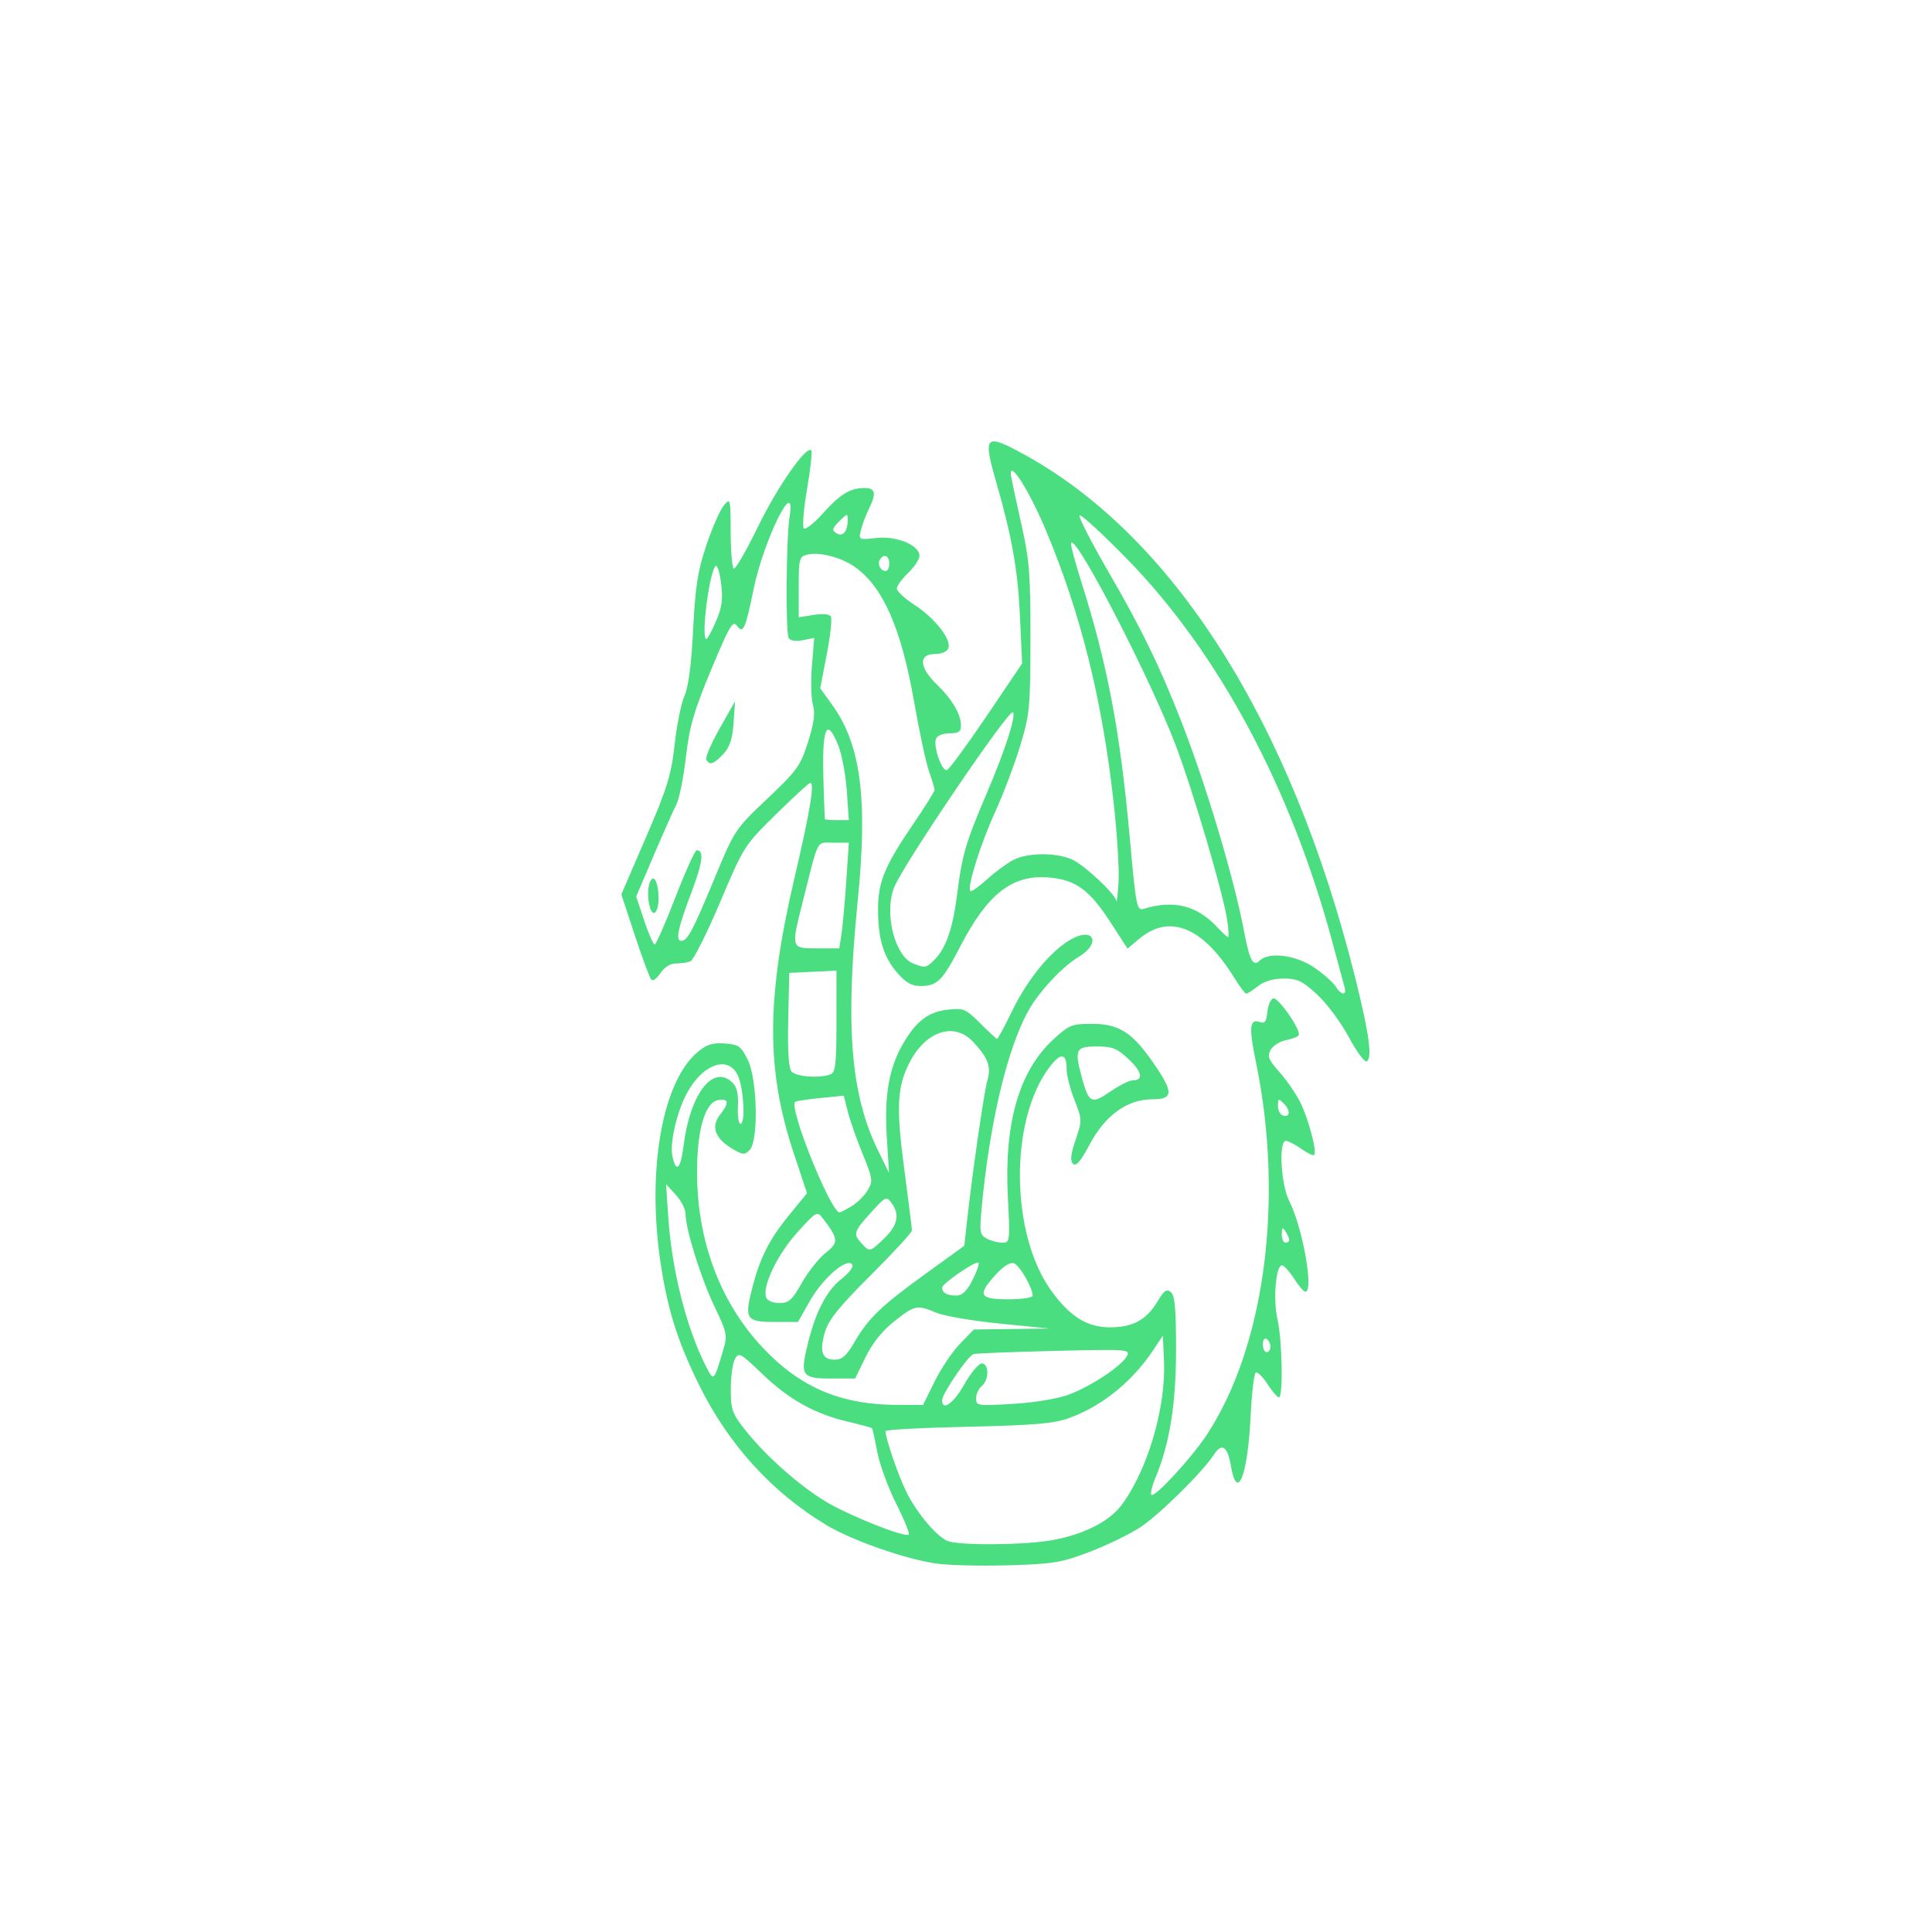
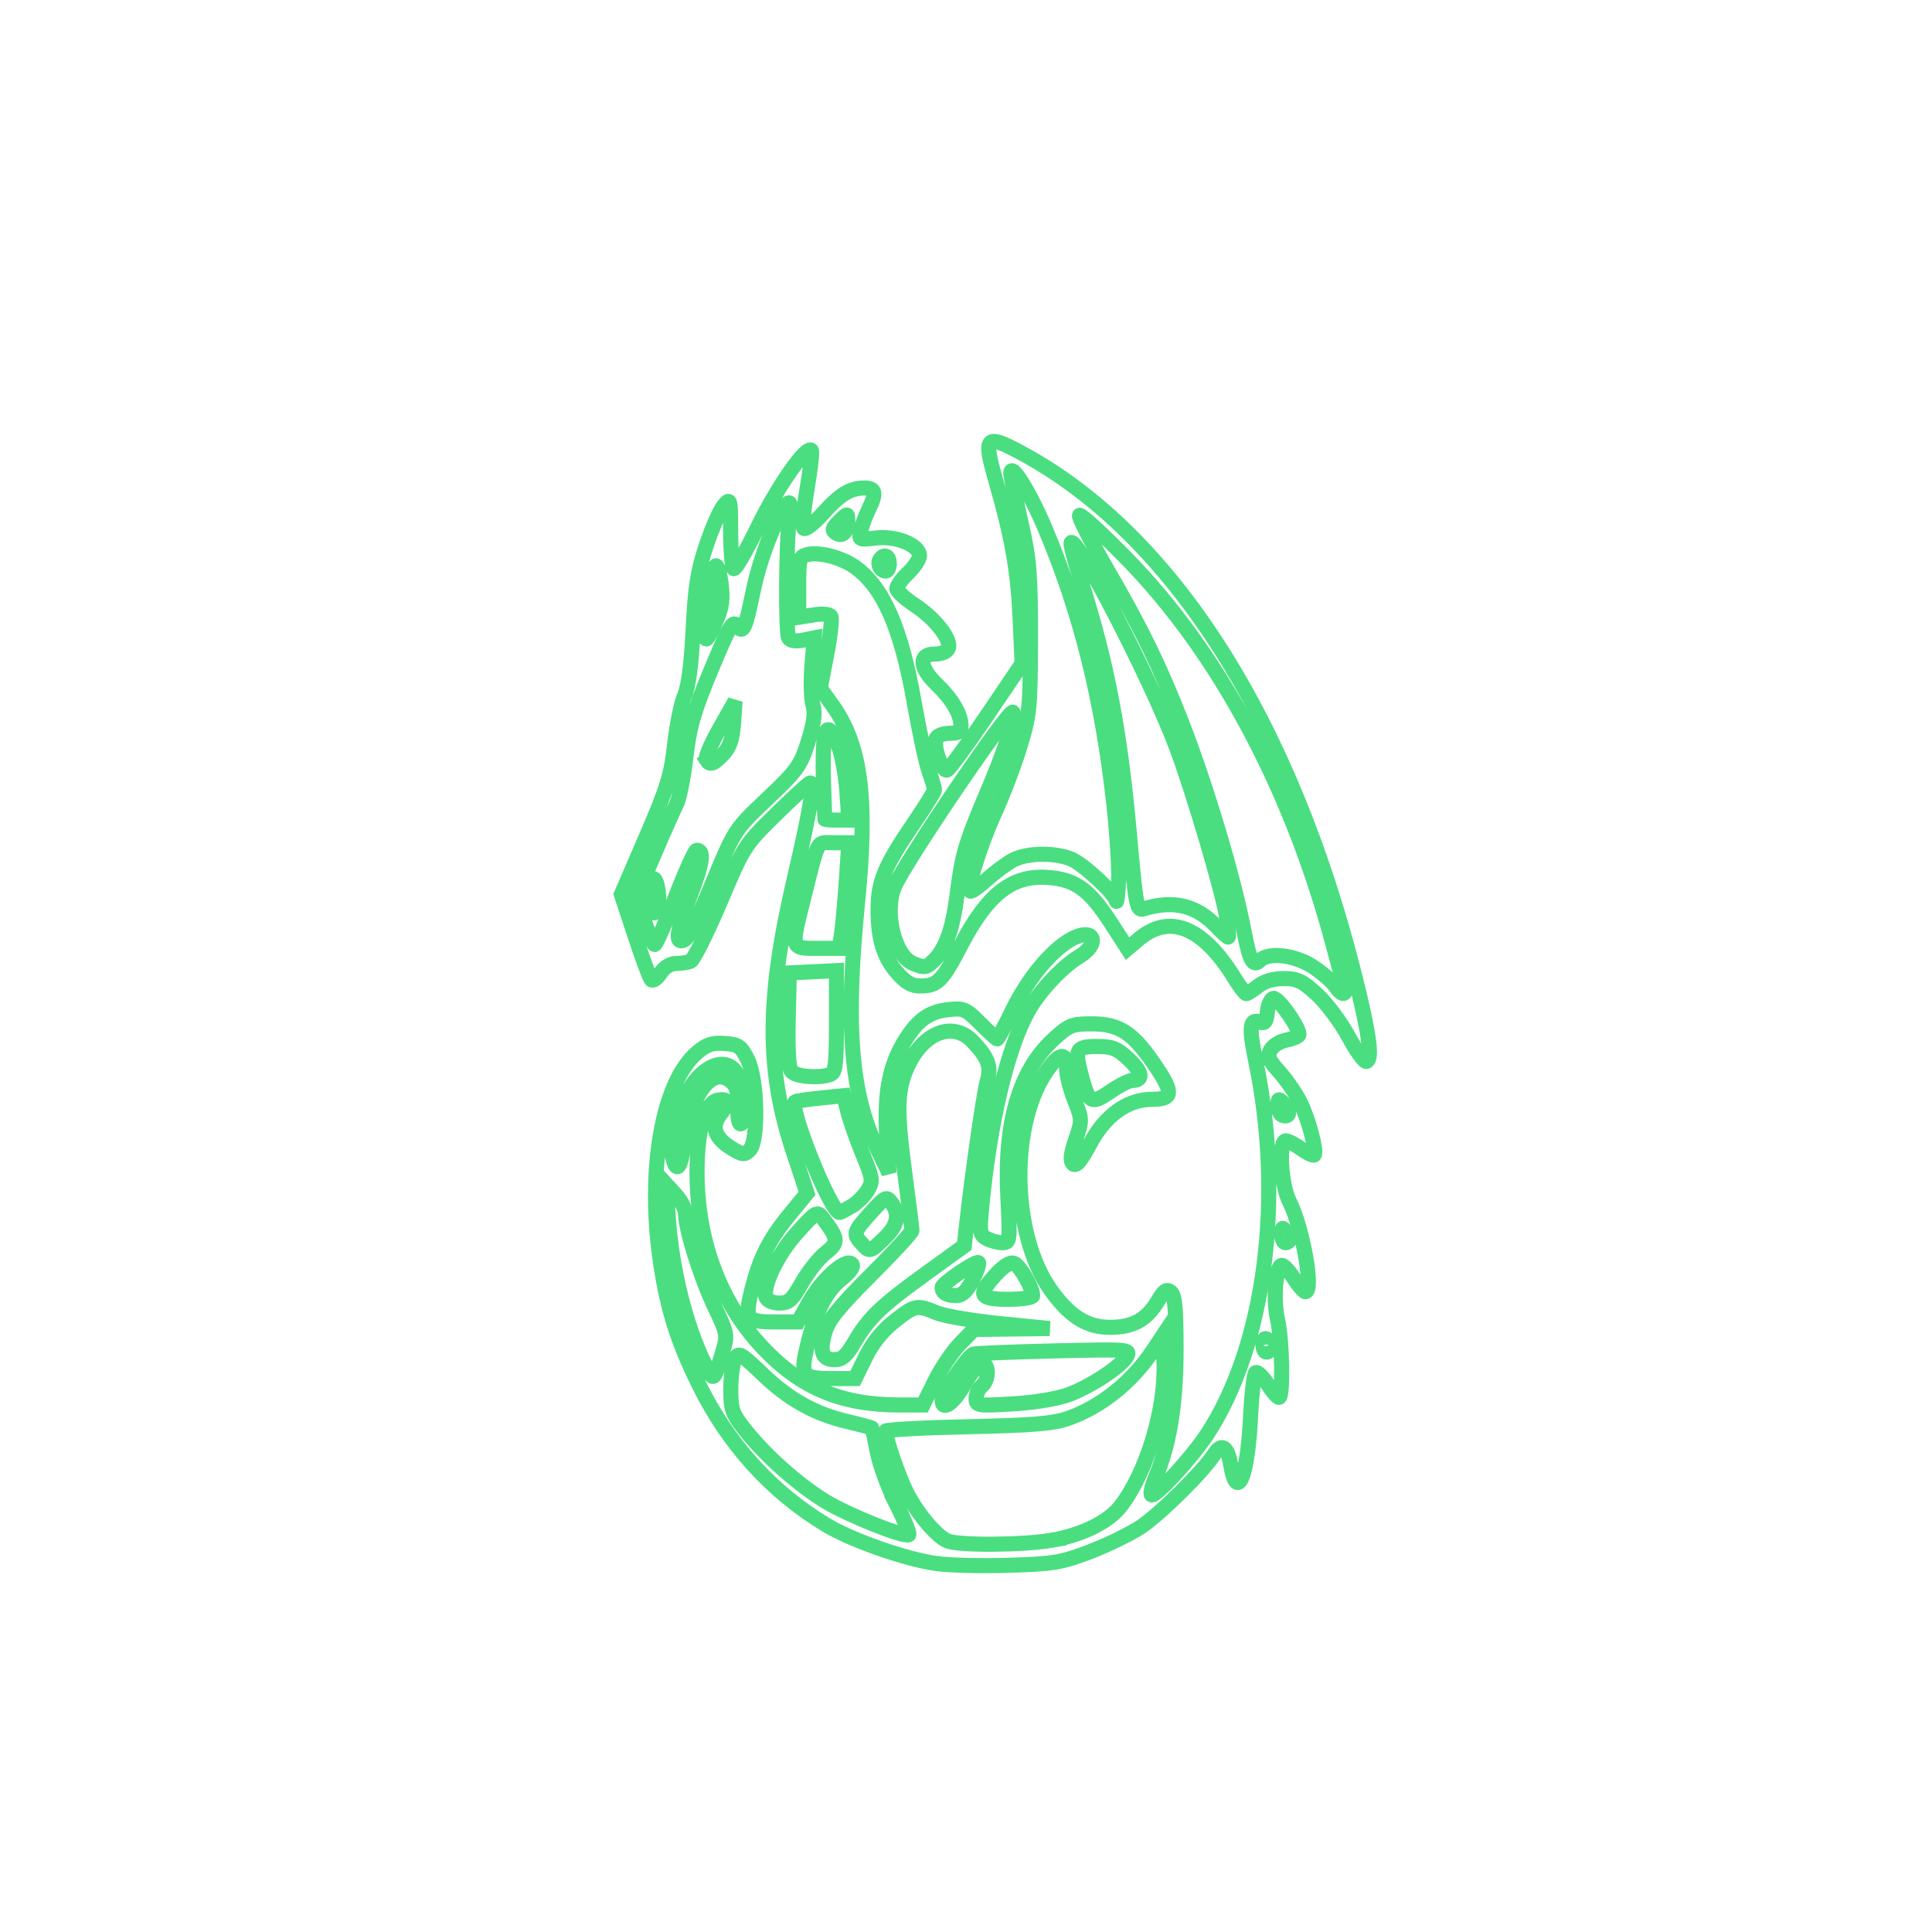
<svg xmlns="http://www.w3.org/2000/svg" version="1.1" id="svg1" width="512" height="512" viewBox="0 0 512 512">
  <defs id="defs1" />
  <g id="g1">
-     <path style="fill:#4ade80" d="M 248.133,414.359 c -8.177,-1.166 -22.416,-6.153 -29.136,-10.205 -14.562,-8.779 -26.034,-21.434 -33.835,-37.324 -5.552,-11.309 -8.132,-19.43 -10.006,-31.5 -3.849,-24.787 0.228,-48.534 9.701,-56.505 2.432,-2.046 3.958,-2.533 7.199,-2.296 3.686,0.27 4.319,0.716 6.096,4.301 2.573,5.189 2.914,21.528 0.5,23.944 -1.356,1.357 -1.863,1.308 -4.785,-0.469 -4.41,-2.682 -5.482,-5.779 -3.068,-8.86 2.467,-3.147 2.36,-4.325 -0.356,-3.935 -3.505,0.503 -5.655,7.504 -5.72,18.622 -0.108,18.392 6.033,34.952 17.447,47.052 10.025,10.627 20.797,15.145 36.107,15.145 l 6.336,4e-5 3.089,-6.25 c 1.699,-3.438 4.728,-7.938 6.731,-10 l 3.642,-3.75 10.047,-0.126 10.047,-0.126 -13.113,-1.303 c -7.212,-0.717 -14.805,-2.01 -16.872,-2.874 -5.2,-2.173 -5.702,-2.072 -11.179,2.258 -3.175,2.51 -5.8,5.783 -7.621,9.5 l -2.777,5.671 -6.362,3e-5 c -7.392,4e-5 -8.081,-0.785 -6.578,-7.493 2.099,-9.364 5.065,-15.464 9.097,-18.704 2.551,-2.05 3.598,-3.509 2.969,-4.139 -1.586,-1.586 -7.82,3.934 -11.195,9.914 l -3.06,5.422 -6.288,-4e-5 c -7.444,-2e-5 -7.948,-0.769 -5.858,-8.936 2.061,-8.053 4.54,-12.96 9.788,-19.372 l 4.753,-5.808 -3.566,-10.736 c -7.288,-21.939 -7.234,-40.811 0.208,-72.68 4.27,-18.286 5.484,-25.754 4.111,-25.272 -0.477,0.167 -4.6,3.971 -9.162,8.453 -8.185,8.041 -8.378,8.346 -14.665,23.189 -3.504,8.273 -7.028,15.293 -7.832,15.602 -0.803,0.308 -2.539,0.561 -3.856,0.561 -1.464,2e-5 -3.045,0.992 -4.067,2.551 -0.919,1.403 -2.016,2.191 -2.437,1.75 -0.421,-0.441 -2.381,-5.708 -4.356,-11.706 l -3.591,-10.904 6.532,-15.131 c 5.645,-13.078 6.674,-16.412 7.585,-24.57 0.58,-5.192 1.763,-11.026 2.63,-12.965 1.039,-2.324 1.816,-8.296 2.28,-17.525 0.575,-11.433 1.218,-15.529 3.505,-22.339 1.541,-4.587 3.613,-9.312 4.606,-10.5 1.766,-2.114 1.805,-1.963 1.838,7.03 0.018,5.055 0.384,9.408 0.813,9.673 0.429,0.265 3.337,-4.771 6.463,-11.191 5.158,-10.595 12.748,-21.453 14.089,-20.157 0.294,0.284 -0.208,4.874 -1.114,10.201 -0.906,5.327 -1.295,10.038 -0.864,10.47 0.431,0.431 2.666,-1.311 4.965,-3.872 4.655,-5.185 7.314,-6.815 11.115,-6.815 2.931,0 3.212,1.383 1.134,5.596 -0.788,1.597 -1.724,4.09 -2.08,5.54 -0.643,2.618 -0.616,2.633 4.082,2.103 5.371,-0.605 11.43,1.903 11.43,4.731 0,0.91 -1.35,2.949 -3,4.53 -1.65,1.581 -3,3.447 -3,4.148 0,0.7 2.161,2.688 4.802,4.417 5.396,3.532 9.725,9.119 8.844,11.414 -0.345,0.898 -1.825,1.52 -3.615,1.52 -4.334,-5e-5 -4.087,3.593 0.554,8.054 4.07,3.912 6.415,7.895 6.415,10.897 0,1.615 -0.642,2.05 -3.031,2.05 -1.734,2e-5 -3.271,0.624 -3.591,1.459 -0.779,2.03 1.571,8.725 2.906,8.28 0.602,-0.201 5.331,-6.636 10.508,-14.302 l 9.414,-13.937 -0.547,-12 c -0.582,-12.774 -2.091,-21.358 -6.376,-36.261 -3.449,-11.998 -2.852,-12.68 6.643,-7.579 40.066,21.524 71.558,71.014 88.571,139.192 3.683,14.757 4.582,21.382 3.002,22.107 -0.55,0.252 -2.687,-2.673 -4.748,-6.5 -2.061,-3.827 -5.817,-8.871 -8.347,-11.209 -3.915,-3.618 -5.234,-4.25 -8.867,-4.25 -2.754,2e-5 -5.17,0.709 -6.811,2 -1.398,1.1 -2.803,2 -3.122,2 -0.319,3.1e-4 -1.762,-1.913 -3.207,-4.25 -8.334,-13.48 -17.141,-17.044 -25.252,-10.219 l -3.008,2.531 -4.45,-6.878 c -5.711,-8.828 -9.381,-11.462 -16.712,-11.992 -9.445,-0.683 -15.958,4.425 -23.042,18.07 -4.849,9.34 -6.155,10.662 -10.58,10.706 -2.362,0.024 -3.907,-0.834 -6.195,-3.441 -3.691,-4.204 -5.152,-9.053 -5.131,-17.027 0.02,-7.18 1.751,-11.338 9.395,-22.563 3.068,-4.504 5.577,-8.526 5.577,-8.938 0,-0.411 -0.656,-2.608 -1.458,-4.882 -0.802,-2.273 -2.58,-10.543 -3.95,-18.376 -3.425,-19.575 -8.197,-30.477 -15.67,-35.798 -3.598,-2.562 -9.475,-4.088 -12.671,-3.289 -2.1,0.524 -2.25,1.098 -2.25,8.581 v 8.019 l 3.94,-0.63 c 2.347,-0.375 4.2,-0.208 4.585,0.413 0.355,0.574 -0.136,5.086 -1.091,10.027 l -1.736,8.984 3.198,4.453 c 7.605,10.59 9.447,24.879 6.72,52.125 -3.309,33.052 -1.837,51.119 5.364,65.85 l 2.944,6.023 -0.59,-9.631 c -0.664,-10.842 0.579,-18.08 4.184,-24.369 3.527,-6.154 6.762,-8.664 11.91,-9.245 4.284,-0.483 4.794,-0.271 8.68,3.616 2.271,2.271 4.287,4.129 4.481,4.129 0.194,-10e-6 2.014,-3.408 4.045,-7.573 4.16,-8.531 10.433,-16.071 15.755,-18.937 5.953,-3.206 7.675,1.251 1.831,4.737 -4.407,2.629 -10.704,9.411 -13.49,14.529 -5.566,10.226 -10.139,29.621 -12.24,51.909 -0.617,6.547 -0.501,7.259 1.352,8.25 1.115,0.597 2.964,1.085 4.109,1.085 2.029,1e-5 2.066,-0.308 1.463,-12.25 -0.986,-19.523 3.004,-33.271 12.087,-41.643 4.115,-3.793 4.885,-4.107 10.074,-4.107 7.647,1e-5 11.162,2.402 17.483,11.946 4.246,6.411 3.968,8.054 -1.36,8.054 -6.607,-2e-5 -12.466,4.215 -16.575,11.925 -2.422,4.543 -3.637,5.958 -4.433,5.161 -0.797,-0.797 -0.608,-2.538 0.688,-6.351 1.748,-5.142 1.742,-5.366 -0.295,-10.532 -1.144,-2.903 -2.08,-6.585 -2.08,-8.182 0,-4.291 -1.537,-4.496 -4.508,-0.6 -10.696,14.023 -10.455,44.285 0.473,59.37 4.926,6.8 9.491,9.637 15.51,9.637 6.129,-1e-5 9.752,-2.003 12.718,-7.029 1.625,-2.755 2.318,-3.221 3.423,-2.304 1.061,0.881 1.384,4.453 1.378,15.277 -0.007,14.457 -1.711,25.012 -5.487,33.986 -0.893,2.122 -1.359,4.122 -1.036,4.445 0.854,0.854 10.706,-9.843 14.748,-16.013 15.381,-23.483 20.465,-62.54 12.882,-98.967 -1.865,-8.959 -1.596,-11.334 1.162,-10.276 1.234,0.473 1.674,-0.131 1.92,-2.639 0.176,-1.789 0.87,-3.434 1.544,-3.655 1.305,-0.428 7.52,8.543 6.765,9.765 -0.246,0.399 -1.783,0.992 -3.414,1.318 -1.632,0.326 -3.45,1.498 -4.042,2.603 -0.9,1.681 -0.522,2.626 2.313,5.786 1.864,2.077 4.338,5.65 5.498,7.94 2.2,4.344 4.571,13.254 3.747,14.078 -0.262,0.262 -1.809,-0.473 -3.438,-1.633 -1.629,-1.16 -3.455,-2.109 -4.058,-2.109 -1.971,-10e-6 -1.309,11.66 0.909,16.008 3.542,6.942 6.565,24.018 4.246,23.979 -0.412,-0.007 -1.767,-1.582 -3.009,-3.5 -1.243,-1.918 -2.677,-3.488 -3.189,-3.488 -1.622,-4e-5 -2.38,9.069 -1.189,14.229 1.269,5.496 1.553,20.778 0.386,20.758 -0.412,-0.007 -1.778,-1.599 -3.034,-3.538 -1.256,-1.939 -2.655,-3.296 -3.109,-3.016 -0.454,0.281 -1.072,5.585 -1.374,11.788 -0.766,15.746 -3.573,22.601 -5.233,12.778 -0.846,-5.007 -2.412,-6.045 -4.409,-2.921 -2.907,4.548 -14.474,15.98 -19.537,19.309 -2.78,1.828 -8.809,4.76 -13.397,6.516 -7.517,2.876 -9.645,3.231 -21.5,3.589 -7.237,0.218 -15.874,0.009 -19.194,-0.464 z m 30.455,-6.159 c 8.239,-1.414 15.211,-4.861 18.467,-9.131 6.949,-9.111 11.956,-25.916 11.413,-38.307 l -0.298,-6.807 -2.622,3.938 c -5.556,8.344 -13.709,14.889 -22.378,17.962 -3.996,1.417 -9.367,1.867 -26.75,2.245 -11.963,0.26 -21.75,0.787 -21.75,1.17 0,1.942 3.513,12.133 5.61,16.274 2.83,5.588 7.962,11.664 10.836,12.828 3.041,1.231 19.915,1.126 27.473,-0.171 z m -41.044,-9.615 c -2.154,-4.266 -4.426,-10.456 -5.048,-13.756 -0.622,-3.3 -1.242,-6.142 -1.377,-6.315 -0.135,-0.173 -3,-0.958 -6.367,-1.743 -8.819,-2.057 -15.651,-5.862 -22.724,-12.653 -5.818,-5.586 -6.267,-5.829 -7.28,-3.937 -0.594,1.109 -1.079,4.706 -1.079,7.993 0,5.419 0.357,6.427 3.83,10.816 5.378,6.796 14.107,14.55 21.297,18.917 6.008,3.65 20.749,9.548 22.018,8.809 0.355,-0.207 -1.117,-3.866 -3.271,-8.131 z m 18.039,-31.756 c 1.707,-3.025 3.775,-5.5 4.595,-5.5 1.965,-3e-5 1.959,4.367 -0.009,6 -0.825,0.685 -1.5,2.158 -1.5,3.274 0,1.942 0.423,2.003 9.856,1.428 5.878,-0.358 11.87,-1.366 14.844,-2.496 5.926,-2.252 13.868,-7.53 15.269,-10.149 0.965,-1.802 0.29,-1.851 -19.235,-1.383 -11.129,0.267 -20.768,0.649 -21.42,0.849 -1.478,0.455 -8.314,10.496 -8.314,12.214 0,3.018 3.053,0.831 5.913,-4.237 z m -63.909,-9.099 c 1.146,-3.86 1.01,-4.53 -2.331,-11.5 -3.605,-7.519 -7.673,-20.549 -7.673,-24.575 0,-1.218 -1.158,-3.477 -2.574,-5.02 l -2.574,-2.806 0.575,8.691 c 0.923,13.939 4.724,29.096 9.858,39.309 2.219,4.414 2.182,4.446 4.718,-4.099 z m 34.784,-2.074 c 3.685,-6.349 7.045,-9.573 18.935,-18.165 l 10.155,-7.338 0.62,-5.662 c 1.439,-13.142 4.567,-34.91 5.466,-38.04 1.094,-3.811 0.294,-6.012 -3.773,-10.372 -4.96,-5.318 -12.485,-2.883 -16.783,5.429 -3.336,6.452 -3.621,11.902 -1.467,28.107 1.133,8.525 2.06,15.935 2.06,16.468 0,0.532 -4.911,5.868 -10.913,11.857 -8.413,8.395 -11.193,11.846 -12.136,15.064 -1.518,5.183 -0.771,7.325 2.556,7.325 2.006,-5e-5 3.164,-1.025 5.281,-4.673 z m 110.212,1.232 c 0,-0.793 -0.45,-1.719 -1,-2.059 -0.55,-0.34 -1,0.309 -1,1.441 0,1.132 0.45,2.059 1,2.059 0.55,2.8e-4 1,-0.648 1,-1.441 z M 212.516,339.948 c 1.671,-2.96 4.505,-6.531 6.299,-7.935 3.491,-2.732 3.409,-3.689 -0.784,-9.183 -1.479,-1.938 -1.689,-1.82 -6.767,3.808 -5.26,5.829 -9.329,14.334 -8.229,17.201 0.327,0.853 1.829,1.491 3.508,1.491 2.508,3e-5 3.379,-0.784 5.973,-5.382 z m 61.153,3.416 c 0,-2.047 -3.404,-7.975 -4.912,-8.554 -1.03,-0.395 -2.719,0.632 -4.836,2.941 -5,5.456 -4.446,6.578 3.248,6.578 3.575,4e-5 6.5,-0.435 6.5,-0.966 z m -15.951,-4.131 c 1.15,-2.253 1.865,-4.322 1.591,-4.596 -0.631,-0.631 -9.64,5.514 -9.64,6.575 0,1.381 1.27,2.119 3.646,2.119 1.701,2e-5 2.866,-1.084 4.403,-4.097 z M 234.372,328.134 c 3.549,-3.44 4.126,-6.289 1.89,-9.346 -1.343,-1.837 -1.592,-1.72 -5.459,2.559 -4.603,5.093 -4.766,5.628 -2.479,8.155 2.154,2.38 2.189,2.373 6.047,-1.367 z m 107.282,0.446 c -0.008,-0.412 -0.452,-1.425 -0.985,-2.25 -0.784,-1.213 -0.972,-1.069 -0.985,0.75 -0.008,1.238 0.435,2.25 0.985,2.25 0.55,2.9e-4 0.993,-0.338 0.985,-0.75 z m -116.025,-8.886 c 1.523,-0.9 3.463,-2.812 4.312,-4.25 1.443,-2.444 1.356,-3.071 -1.326,-9.614 -1.578,-3.85 -3.351,-8.904 -3.941,-11.231 l -1.072,-4.231 -6.217,0.621 c -3.419,0.342 -6.418,0.798 -6.665,1.013 -1.745,1.525 9.401,29.23 11.795,29.316 0.19,0.007 1.592,-0.724 3.114,-1.623 z m -44.488,-15.986 c 1.744,-13.958 7.897,-21.867 13.024,-16.741 1.135,1.135 1.563,3.055 1.393,6.25 -0.135,2.536 0.173,4.612 0.683,4.612 1.31,-2e-5 0.893,-8.962 -0.583,-12.526 -2.473,-5.971 -9.738,-3.351 -13.939,5.026 -2.553,5.092 -4.244,12.842 -3.52,16.138 0.986,4.489 2.175,3.373 2.942,-2.759 z m 159.144,-11.191 c -1.488,-1.488 -1.616,-1.447 -1.616,0.515 0,1.172 0.562,2.326 1.25,2.564 1.935,0.671 2.167,-1.278 0.366,-3.079 z m -40.245,-6.188 c 3.05,-10e-6 2.715,-2.183 -0.854,-5.548 -3.153,-2.974 -4.343,-3.452 -8.589,-3.452 -5.568,-2e-5 -5.931,0.809 -3.819,8.5 1.789,6.514 2.515,6.854 7.424,3.477 2.38,-1.637 5.007,-2.977 5.838,-2.977 z m -79.953,-1.607 c 1.334,-0.512 1.582,-2.714 1.582,-14.048 v -13.441 l -6.25,0.298 -6.25,0.298 -0.282,12.359 c -0.188,8.258 0.101,12.821 0.872,13.75 1.173,1.413 7.447,1.889 10.327,0.784 z m 136.218,-23.143 c -0.274,-0.963 -1.673,-6.155 -3.11,-11.54 -10.952,-41.059 -30.277,-77.156 -54.608,-102 -6.521,-6.658 -12.144,-11.818 -12.496,-11.466 -0.352,0.352 3.081,7.059 7.629,14.906 8.789,15.161 13.492,24.802 19.199,39.35 6.667,16.998 14.066,41.712 16.795,56.105 1.441,7.599 2.389,9.36 4.113,7.636 2.401,-2.401 9.627,-1.485 14.449,1.832 2.457,1.691 5.009,3.941 5.671,5 1.502,2.405 3.025,2.519 2.358,0.176 z m -108.66,-7.227 c 3.018,-3.018 4.876,-8.351 5.981,-17.164 1.336,-10.655 2.216,-13.668 7.893,-27.014 4.971,-11.686 7.816,-20.511 6.906,-21.421 -0.991,-0.991 -28.731,39.875 -31.395,46.25 -2.812,6.731 0.008,18.328 4.94,20.314 3.167,1.276 3.488,1.221 5.675,-0.965 z m -24.651,-6.773 c 0.32,-2.062 0.892,-8.363 1.271,-14 l 0.689,-10.25 -4.104,-3e-5 c -4.611,2e-5 -3.77,-1.622 -8.124,15.667 -3.126,12.411 -3.15,12.333 3.815,12.333 l 5.872,-4e-5 z m -44.004,-9.774 c 2.652,-6.862 5.192,-12.476 5.643,-12.476 2.032,-2e-5 1.592,3.293 -1.544,11.574 -3.435,9.07 -4.122,12.426 -2.544,12.426 1.634,2e-5 2.987,-2.526 8.59,-16.029 5.557,-13.395 5.638,-13.517 14.205,-21.629 7.903,-7.483 8.796,-8.725 10.79,-15.015 1.6,-5.046 1.945,-7.645 1.306,-9.842 -0.477,-1.642 -0.596,-6.309 -0.264,-10.371 l 0.604,-7.386 -3.015,0.603 c -1.854,0.371 -3.298,0.146 -3.749,-0.584 -0.85,-1.376 -0.674,-26.445 0.225,-31.998 1.887,-11.654 -6.821,5.838 -9.559,19.202 -2.167,10.575 -2.738,11.801 -4.425,9.495 -1.043,-1.427 -2.04,0.291 -6.783,11.69 -4.605,11.067 -5.756,15.053 -6.701,23.2 -0.627,5.411 -1.758,11.036 -2.513,12.5 -0.755,1.464 -3.463,7.559 -6.018,13.545 l -4.645,10.882 2.119,6.368 c 1.165,3.502 2.42,6.357 2.787,6.343 0.368,-0.014 2.839,-5.638 5.491,-12.5 z m -6.85,2.271 c -0.822,-3.273 -0.258,-7.246 1.028,-7.246 0.55,2.8e-4 1.143,1.747 1.318,3.882 0.381,4.653 -1.386,7.188 -2.346,3.365 z m 15.041,-38.725 c -0.333,-0.538 1.247,-4.251 3.509,-8.25 l 4.114,-7.271 -0.401,5.758 c -0.299,4.296 -0.996,6.39 -2.743,8.25 -2.533,2.696 -3.539,3.036 -4.48,1.514 z m 138.026,42.39 c -1.047,-6.98 -8.992,-33.946 -13.584,-46.101 -6.635,-17.565 -26.162,-55.437 -27.759,-53.839 -0.252,0.252 0.94,4.861 2.648,10.243 6.953,21.908 10.339,39.714 12.855,67.589 1.712,18.969 1.872,19.778 3.794,19.198 7.986,-2.408 14.032,-0.883 19.431,4.902 1.333,1.429 2.622,2.597 2.864,2.597 0.242,4.9e-4 0.13,-2.065 -0.249,-4.589 z m -30.062,-30.911 c -3.036,-27.421 -8.752,-50.37 -18.059,-72.5 -4.543,-10.804 -10.02,-19.219 -9.111,-14 0.24,1.375 1.494,7.225 2.788,13 2.04,9.107 2.347,13.087 2.317,30 -0.033,18.358 -0.196,20.027 -2.78,28.5 -1.51,4.95 -4.498,12.825 -6.641,17.5 -3.812,8.317 -7.432,19.893 -6.509,20.816 0.256,0.256 2.25,-1.148 4.431,-3.119 2.182,-1.971 5.321,-4.284 6.977,-5.14 3.716,-1.922 11.099,-2.013 15.392,-0.19 3.234,1.374 11.554,9.116 11.907,11.081 0.104,0.579 0.36,-1.647 0.569,-4.947 0.209,-3.3 -0.367,-12.75 -1.281,-21 z m -70.732,-3.25 c -0.297,-4.263 -1.31,-9.662 -2.251,-12 -3.156,-7.84 -4.367,-4.834 -3.927,9.75 0.158,5.225 0.32,9.613 0.36,9.75 0.04,0.138 1.487,0.25 3.216,0.25 l 3.143,3e-5 z m -34.662,-44.944 c 1.588,-3.704 1.87,-5.829 1.34,-10.075 -0.37,-2.96 -1.03,-5.01 -1.467,-4.556 -1.707,1.773 -3.906,19.325 -2.421,19.325 0.295,4e-5 1.441,-2.112 2.548,-4.694 z m 45.917,-15.306 c 0,-2.109 -1.455,-2.691 -2.5,-1 -0.729,1.18 0.217,3 1.559,3 0.518,2e-5 0.941,-0.9 0.941,-2 z M 224.654,137.858 c 0.015,-1.878 -0.092,-1.864 -2.235,0.283 -1.9,1.904 -2.021,2.397 -0.776,3.169 1.703,1.057 2.987,-0.415 3.011,-3.452 z" id="path1" />
+     <path style="fill:none;stroke:#4ade80;stroke-width:4" d="M 248.133,414.359 c -8.177,-1.166 -22.416,-6.153 -29.136,-10.205 -14.562,-8.779 -26.034,-21.434 -33.835,-37.324 -5.552,-11.309 -8.132,-19.43 -10.006,-31.5 -3.849,-24.787 0.228,-48.534 9.701,-56.505 2.432,-2.046 3.958,-2.533 7.199,-2.296 3.686,0.27 4.319,0.716 6.096,4.301 2.573,5.189 2.914,21.528 0.5,23.944 -1.356,1.357 -1.863,1.308 -4.785,-0.469 -4.41,-2.682 -5.482,-5.779 -3.068,-8.86 2.467,-3.147 2.36,-4.325 -0.356,-3.935 -3.505,0.503 -5.655,7.504 -5.72,18.622 -0.108,18.392 6.033,34.952 17.447,47.052 10.025,10.627 20.797,15.145 36.107,15.145 l 6.336,4e-5 3.089,-6.25 c 1.699,-3.438 4.728,-7.938 6.731,-10 l 3.642,-3.75 10.047,-0.126 10.047,-0.126 -13.113,-1.303 c -7.212,-0.717 -14.805,-2.01 -16.872,-2.874 -5.2,-2.173 -5.702,-2.072 -11.179,2.258 -3.175,2.51 -5.8,5.783 -7.621,9.5 l -2.777,5.671 -6.362,3e-5 c -7.392,4e-5 -8.081,-0.785 -6.578,-7.493 2.099,-9.364 5.065,-15.464 9.097,-18.704 2.551,-2.05 3.598,-3.509 2.969,-4.139 -1.586,-1.586 -7.82,3.934 -11.195,9.914 l -3.06,5.422 -6.288,-4e-5 c -7.444,-2e-5 -7.948,-0.769 -5.858,-8.936 2.061,-8.053 4.54,-12.96 9.788,-19.372 l 4.753,-5.808 -3.566,-10.736 c -7.288,-21.939 -7.234,-40.811 0.208,-72.68 4.27,-18.286 5.484,-25.754 4.111,-25.272 -0.477,0.167 -4.6,3.971 -9.162,8.453 -8.185,8.041 -8.378,8.346 -14.665,23.189 -3.504,8.273 -7.028,15.293 -7.832,15.602 -0.803,0.308 -2.539,0.561 -3.856,0.561 -1.464,2e-5 -3.045,0.992 -4.067,2.551 -0.919,1.403 -2.016,2.191 -2.437,1.75 -0.421,-0.441 -2.381,-5.708 -4.356,-11.706 l -3.591,-10.904 6.532,-15.131 c 5.645,-13.078 6.674,-16.412 7.585,-24.57 0.58,-5.192 1.763,-11.026 2.63,-12.965 1.039,-2.324 1.816,-8.296 2.28,-17.525 0.575,-11.433 1.218,-15.529 3.505,-22.339 1.541,-4.587 3.613,-9.312 4.606,-10.5 1.766,-2.114 1.805,-1.963 1.838,7.03 0.018,5.055 0.384,9.408 0.813,9.673 0.429,0.265 3.337,-4.771 6.463,-11.191 5.158,-10.595 12.748,-21.453 14.089,-20.157 0.294,0.284 -0.208,4.874 -1.114,10.201 -0.906,5.327 -1.295,10.038 -0.864,10.47 0.431,0.431 2.666,-1.311 4.965,-3.872 4.655,-5.185 7.314,-6.815 11.115,-6.815 2.931,0 3.212,1.383 1.134,5.596 -0.788,1.597 -1.724,4.09 -2.08,5.54 -0.643,2.618 -0.616,2.633 4.082,2.103 5.371,-0.605 11.43,1.903 11.43,4.731 0,0.91 -1.35,2.949 -3,4.53 -1.65,1.581 -3,3.447 -3,4.148 0,0.7 2.161,2.688 4.802,4.417 5.396,3.532 9.725,9.119 8.844,11.414 -0.345,0.898 -1.825,1.52 -3.615,1.52 -4.334,-5e-5 -4.087,3.593 0.554,8.054 4.07,3.912 6.415,7.895 6.415,10.897 0,1.615 -0.642,2.05 -3.031,2.05 -1.734,2e-5 -3.271,0.624 -3.591,1.459 -0.779,2.03 1.571,8.725 2.906,8.28 0.602,-0.201 5.331,-6.636 10.508,-14.302 l 9.414,-13.937 -0.547,-12 c -0.582,-12.774 -2.091,-21.358 -6.376,-36.261 -3.449,-11.998 -2.852,-12.68 6.643,-7.579 40.066,21.524 71.558,71.014 88.571,139.192 3.683,14.757 4.582,21.382 3.002,22.107 -0.55,0.252 -2.687,-2.673 -4.748,-6.5 -2.061,-3.827 -5.817,-8.871 -8.347,-11.209 -3.915,-3.618 -5.234,-4.25 -8.867,-4.25 -2.754,2e-5 -5.17,0.709 -6.811,2 -1.398,1.1 -2.803,2 -3.122,2 -0.319,3.1e-4 -1.762,-1.913 -3.207,-4.25 -8.334,-13.48 -17.141,-17.044 -25.252,-10.219 l -3.008,2.531 -4.45,-6.878 c -5.711,-8.828 -9.381,-11.462 -16.712,-11.992 -9.445,-0.683 -15.958,4.425 -23.042,18.07 -4.849,9.34 -6.155,10.662 -10.58,10.706 -2.362,0.024 -3.907,-0.834 -6.195,-3.441 -3.691,-4.204 -5.152,-9.053 -5.131,-17.027 0.02,-7.18 1.751,-11.338 9.395,-22.563 3.068,-4.504 5.577,-8.526 5.577,-8.938 0,-0.411 -0.656,-2.608 -1.458,-4.882 -0.802,-2.273 -2.58,-10.543 -3.95,-18.376 -3.425,-19.575 -8.197,-30.477 -15.67,-35.798 -3.598,-2.562 -9.475,-4.088 -12.671,-3.289 -2.1,0.524 -2.25,1.098 -2.25,8.581 v 8.019 l 3.94,-0.63 c 2.347,-0.375 4.2,-0.208 4.585,0.413 0.355,0.574 -0.136,5.086 -1.091,10.027 l -1.736,8.984 3.198,4.453 c 7.605,10.59 9.447,24.879 6.72,52.125 -3.309,33.052 -1.837,51.119 5.364,65.85 l 2.944,6.023 -0.59,-9.631 c -0.664,-10.842 0.579,-18.08 4.184,-24.369 3.527,-6.154 6.762,-8.664 11.91,-9.245 4.284,-0.483 4.794,-0.271 8.68,3.616 2.271,2.271 4.287,4.129 4.481,4.129 0.194,-10e-6 2.014,-3.408 4.045,-7.573 4.16,-8.531 10.433,-16.071 15.755,-18.937 5.953,-3.206 7.675,1.251 1.831,4.737 -4.407,2.629 -10.704,9.411 -13.49,14.529 -5.566,10.226 -10.139,29.621 -12.24,51.909 -0.617,6.547 -0.501,7.259 1.352,8.25 1.115,0.597 2.964,1.085 4.109,1.085 2.029,1e-5 2.066,-0.308 1.463,-12.25 -0.986,-19.523 3.004,-33.271 12.087,-41.643 4.115,-3.793 4.885,-4.107 10.074,-4.107 7.647,1e-5 11.162,2.402 17.483,11.946 4.246,6.411 3.968,8.054 -1.36,8.054 -6.607,-2e-5 -12.466,4.215 -16.575,11.925 -2.422,4.543 -3.637,5.958 -4.433,5.161 -0.797,-0.797 -0.608,-2.538 0.688,-6.351 1.748,-5.142 1.742,-5.366 -0.295,-10.532 -1.144,-2.903 -2.08,-6.585 -2.08,-8.182 0,-4.291 -1.537,-4.496 -4.508,-0.6 -10.696,14.023 -10.455,44.285 0.473,59.37 4.926,6.8 9.491,9.637 15.51,9.637 6.129,-1e-5 9.752,-2.003 12.718,-7.029 1.625,-2.755 2.318,-3.221 3.423,-2.304 1.061,0.881 1.384,4.453 1.378,15.277 -0.007,14.457 -1.711,25.012 -5.487,33.986 -0.893,2.122 -1.359,4.122 -1.036,4.445 0.854,0.854 10.706,-9.843 14.748,-16.013 15.381,-23.483 20.465,-62.54 12.882,-98.967 -1.865,-8.959 -1.596,-11.334 1.162,-10.276 1.234,0.473 1.674,-0.131 1.92,-2.639 0.176,-1.789 0.87,-3.434 1.544,-3.655 1.305,-0.428 7.52,8.543 6.765,9.765 -0.246,0.399 -1.783,0.992 -3.414,1.318 -1.632,0.326 -3.45,1.498 -4.042,2.603 -0.9,1.681 -0.522,2.626 2.313,5.786 1.864,2.077 4.338,5.65 5.498,7.94 2.2,4.344 4.571,13.254 3.747,14.078 -0.262,0.262 -1.809,-0.473 -3.438,-1.633 -1.629,-1.16 -3.455,-2.109 -4.058,-2.109 -1.971,-10e-6 -1.309,11.66 0.909,16.008 3.542,6.942 6.565,24.018 4.246,23.979 -0.412,-0.007 -1.767,-1.582 -3.009,-3.5 -1.243,-1.918 -2.677,-3.488 -3.189,-3.488 -1.622,-4e-5 -2.38,9.069 -1.189,14.229 1.269,5.496 1.553,20.778 0.386,20.758 -0.412,-0.007 -1.778,-1.599 -3.034,-3.538 -1.256,-1.939 -2.655,-3.296 -3.109,-3.016 -0.454,0.281 -1.072,5.585 -1.374,11.788 -0.766,15.746 -3.573,22.601 -5.233,12.778 -0.846,-5.007 -2.412,-6.045 -4.409,-2.921 -2.907,4.548 -14.474,15.98 -19.537,19.309 -2.78,1.828 -8.809,4.76 -13.397,6.516 -7.517,2.876 -9.645,3.231 -21.5,3.589 -7.237,0.218 -15.874,0.009 -19.194,-0.464 z m 30.455,-6.159 c 8.239,-1.414 15.211,-4.861 18.467,-9.131 6.949,-9.111 11.956,-25.916 11.413,-38.307 l -0.298,-6.807 -2.622,3.938 c -5.556,8.344 -13.709,14.889 -22.378,17.962 -3.996,1.417 -9.367,1.867 -26.75,2.245 -11.963,0.26 -21.75,0.787 -21.75,1.17 0,1.942 3.513,12.133 5.61,16.274 2.83,5.588 7.962,11.664 10.836,12.828 3.041,1.231 19.915,1.126 27.473,-0.171 z m -41.044,-9.615 c -2.154,-4.266 -4.426,-10.456 -5.048,-13.756 -0.622,-3.3 -1.242,-6.142 -1.377,-6.315 -0.135,-0.173 -3,-0.958 -6.367,-1.743 -8.819,-2.057 -15.651,-5.862 -22.724,-12.653 -5.818,-5.586 -6.267,-5.829 -7.28,-3.937 -0.594,1.109 -1.079,4.706 -1.079,7.993 0,5.419 0.357,6.427 3.83,10.816 5.378,6.796 14.107,14.55 21.297,18.917 6.008,3.65 20.749,9.548 22.018,8.809 0.355,-0.207 -1.117,-3.866 -3.271,-8.131 z m 18.039,-31.756 c 1.707,-3.025 3.775,-5.5 4.595,-5.5 1.965,-3e-5 1.959,4.367 -0.009,6 -0.825,0.685 -1.5,2.158 -1.5,3.274 0,1.942 0.423,2.003 9.856,1.428 5.878,-0.358 11.87,-1.366 14.844,-2.496 5.926,-2.252 13.868,-7.53 15.269,-10.149 0.965,-1.802 0.29,-1.851 -19.235,-1.383 -11.129,0.267 -20.768,0.649 -21.42,0.849 -1.478,0.455 -8.314,10.496 -8.314,12.214 0,3.018 3.053,0.831 5.913,-4.237 z m -63.909,-9.099 c 1.146,-3.86 1.01,-4.53 -2.331,-11.5 -3.605,-7.519 -7.673,-20.549 -7.673,-24.575 0,-1.218 -1.158,-3.477 -2.574,-5.02 l -2.574,-2.806 0.575,8.691 c 0.923,13.939 4.724,29.096 9.858,39.309 2.219,4.414 2.182,4.446 4.718,-4.099 z m 34.784,-2.074 c 3.685,-6.349 7.045,-9.573 18.935,-18.165 l 10.155,-7.338 0.62,-5.662 c 1.439,-13.142 4.567,-34.91 5.466,-38.04 1.094,-3.811 0.294,-6.012 -3.773,-10.372 -4.96,-5.318 -12.485,-2.883 -16.783,5.429 -3.336,6.452 -3.621,11.902 -1.467,28.107 1.133,8.525 2.06,15.935 2.06,16.468 0,0.532 -4.911,5.868 -10.913,11.857 -8.413,8.395 -11.193,11.846 -12.136,15.064 -1.518,5.183 -0.771,7.325 2.556,7.325 2.006,-5e-5 3.164,-1.025 5.281,-4.673 z m 110.212,1.232 c 0,-0.793 -0.45,-1.719 -1,-2.059 -0.55,-0.34 -1,0.309 -1,1.441 0,1.132 0.45,2.059 1,2.059 0.55,2.8e-4 1,-0.648 1,-1.441 z M 212.516,339.948 c 1.671,-2.96 4.505,-6.531 6.299,-7.935 3.491,-2.732 3.409,-3.689 -0.784,-9.183 -1.479,-1.938 -1.689,-1.82 -6.767,3.808 -5.26,5.829 -9.329,14.334 -8.229,17.201 0.327,0.853 1.829,1.491 3.508,1.491 2.508,3e-5 3.379,-0.784 5.973,-5.382 z m 61.153,3.416 c 0,-2.047 -3.404,-7.975 -4.912,-8.554 -1.03,-0.395 -2.719,0.632 -4.836,2.941 -5,5.456 -4.446,6.578 3.248,6.578 3.575,4e-5 6.5,-0.435 6.5,-0.966 z m -15.951,-4.131 c 1.15,-2.253 1.865,-4.322 1.591,-4.596 -0.631,-0.631 -9.64,5.514 -9.64,6.575 0,1.381 1.27,2.119 3.646,2.119 1.701,2e-5 2.866,-1.084 4.403,-4.097 z M 234.372,328.134 c 3.549,-3.44 4.126,-6.289 1.89,-9.346 -1.343,-1.837 -1.592,-1.72 -5.459,2.559 -4.603,5.093 -4.766,5.628 -2.479,8.155 2.154,2.38 2.189,2.373 6.047,-1.367 z m 107.282,0.446 c -0.008,-0.412 -0.452,-1.425 -0.985,-2.25 -0.784,-1.213 -0.972,-1.069 -0.985,0.75 -0.008,1.238 0.435,2.25 0.985,2.25 0.55,2.9e-4 0.993,-0.338 0.985,-0.75 z m -116.025,-8.886 c 1.523,-0.9 3.463,-2.812 4.312,-4.25 1.443,-2.444 1.356,-3.071 -1.326,-9.614 -1.578,-3.85 -3.351,-8.904 -3.941,-11.231 l -1.072,-4.231 -6.217,0.621 c -3.419,0.342 -6.418,0.798 -6.665,1.013 -1.745,1.525 9.401,29.23 11.795,29.316 0.19,0.007 1.592,-0.724 3.114,-1.623 z m -44.488,-15.986 c 1.744,-13.958 7.897,-21.867 13.024,-16.741 1.135,1.135 1.563,3.055 1.393,6.25 -0.135,2.536 0.173,4.612 0.683,4.612 1.31,-2e-5 0.893,-8.962 -0.583,-12.526 -2.473,-5.971 -9.738,-3.351 -13.939,5.026 -2.553,5.092 -4.244,12.842 -3.52,16.138 0.986,4.489 2.175,3.373 2.942,-2.759 z m 159.144,-11.191 c -1.488,-1.488 -1.616,-1.447 -1.616,0.515 0,1.172 0.562,2.326 1.25,2.564 1.935,0.671 2.167,-1.278 0.366,-3.079 z m -40.245,-6.188 c 3.05,-10e-6 2.715,-2.183 -0.854,-5.548 -3.153,-2.974 -4.343,-3.452 -8.589,-3.452 -5.568,-2e-5 -5.931,0.809 -3.819,8.5 1.789,6.514 2.515,6.854 7.424,3.477 2.38,-1.637 5.007,-2.977 5.838,-2.977 z m -79.953,-1.607 c 1.334,-0.512 1.582,-2.714 1.582,-14.048 v -13.441 l -6.25,0.298 -6.25,0.298 -0.282,12.359 c -0.188,8.258 0.101,12.821 0.872,13.75 1.173,1.413 7.447,1.889 10.327,0.784 z m 136.218,-23.143 c -0.274,-0.963 -1.673,-6.155 -3.11,-11.54 -10.952,-41.059 -30.277,-77.156 -54.608,-102 -6.521,-6.658 -12.144,-11.818 -12.496,-11.466 -0.352,0.352 3.081,7.059 7.629,14.906 8.789,15.161 13.492,24.802 19.199,39.35 6.667,16.998 14.066,41.712 16.795,56.105 1.441,7.599 2.389,9.36 4.113,7.636 2.401,-2.401 9.627,-1.485 14.449,1.832 2.457,1.691 5.009,3.941 5.671,5 1.502,2.405 3.025,2.519 2.358,0.176 z m -108.66,-7.227 c 3.018,-3.018 4.876,-8.351 5.981,-17.164 1.336,-10.655 2.216,-13.668 7.893,-27.014 4.971,-11.686 7.816,-20.511 6.906,-21.421 -0.991,-0.991 -28.731,39.875 -31.395,46.25 -2.812,6.731 0.008,18.328 4.94,20.314 3.167,1.276 3.488,1.221 5.675,-0.965 z m -24.651,-6.773 c 0.32,-2.062 0.892,-8.363 1.271,-14 l 0.689,-10.25 -4.104,-3e-5 c -4.611,2e-5 -3.77,-1.622 -8.124,15.667 -3.126,12.411 -3.15,12.333 3.815,12.333 l 5.872,-4e-5 z m -44.004,-9.774 c 2.652,-6.862 5.192,-12.476 5.643,-12.476 2.032,-2e-5 1.592,3.293 -1.544,11.574 -3.435,9.07 -4.122,12.426 -2.544,12.426 1.634,2e-5 2.987,-2.526 8.59,-16.029 5.557,-13.395 5.638,-13.517 14.205,-21.629 7.903,-7.483 8.796,-8.725 10.79,-15.015 1.6,-5.046 1.945,-7.645 1.306,-9.842 -0.477,-1.642 -0.596,-6.309 -0.264,-10.371 l 0.604,-7.386 -3.015,0.603 c -1.854,0.371 -3.298,0.146 -3.749,-0.584 -0.85,-1.376 -0.674,-26.445 0.225,-31.998 1.887,-11.654 -6.821,5.838 -9.559,19.202 -2.167,10.575 -2.738,11.801 -4.425,9.495 -1.043,-1.427 -2.04,0.291 -6.783,11.69 -4.605,11.067 -5.756,15.053 -6.701,23.2 -0.627,5.411 -1.758,11.036 -2.513,12.5 -0.755,1.464 -3.463,7.559 -6.018,13.545 l -4.645,10.882 2.119,6.368 c 1.165,3.502 2.42,6.357 2.787,6.343 0.368,-0.014 2.839,-5.638 5.491,-12.5 z m -6.85,2.271 c -0.822,-3.273 -0.258,-7.246 1.028,-7.246 0.55,2.8e-4 1.143,1.747 1.318,3.882 0.381,4.653 -1.386,7.188 -2.346,3.365 z m 15.041,-38.725 c -0.333,-0.538 1.247,-4.251 3.509,-8.25 l 4.114,-7.271 -0.401,5.758 c -0.299,4.296 -0.996,6.39 -2.743,8.25 -2.533,2.696 -3.539,3.036 -4.48,1.514 z m 138.026,42.39 c -1.047,-6.98 -8.992,-33.946 -13.584,-46.101 -6.635,-17.565 -26.162,-55.437 -27.759,-53.839 -0.252,0.252 0.94,4.861 2.648,10.243 6.953,21.908 10.339,39.714 12.855,67.589 1.712,18.969 1.872,19.778 3.794,19.198 7.986,-2.408 14.032,-0.883 19.431,4.902 1.333,1.429 2.622,2.597 2.864,2.597 0.242,4.9e-4 0.13,-2.065 -0.249,-4.589 z m -30.062,-30.911 c -3.036,-27.421 -8.752,-50.37 -18.059,-72.5 -4.543,-10.804 -10.02,-19.219 -9.111,-14 0.24,1.375 1.494,7.225 2.788,13 2.04,9.107 2.347,13.087 2.317,30 -0.033,18.358 -0.196,20.027 -2.78,28.5 -1.51,4.95 -4.498,12.825 -6.641,17.5 -3.812,8.317 -7.432,19.893 -6.509,20.816 0.256,0.256 2.25,-1.148 4.431,-3.119 2.182,-1.971 5.321,-4.284 6.977,-5.14 3.716,-1.922 11.099,-2.013 15.392,-0.19 3.234,1.374 11.554,9.116 11.907,11.081 0.104,0.579 0.36,-1.647 0.569,-4.947 0.209,-3.3 -0.367,-12.75 -1.281,-21 z m -70.732,-3.25 c -0.297,-4.263 -1.31,-9.662 -2.251,-12 -3.156,-7.84 -4.367,-4.834 -3.927,9.75 0.158,5.225 0.32,9.613 0.36,9.75 0.04,0.138 1.487,0.25 3.216,0.25 l 3.143,3e-5 z m -34.662,-44.944 c 1.588,-3.704 1.87,-5.829 1.34,-10.075 -0.37,-2.96 -1.03,-5.01 -1.467,-4.556 -1.707,1.773 -3.906,19.325 -2.421,19.325 0.295,4e-5 1.441,-2.112 2.548,-4.694 z m 45.917,-15.306 c 0,-2.109 -1.455,-2.691 -2.5,-1 -0.729,1.18 0.217,3 1.559,3 0.518,2e-5 0.941,-0.9 0.941,-2 z M 224.654,137.858 c 0.015,-1.878 -0.092,-1.864 -2.235,0.283 -1.9,1.904 -2.021,2.397 -0.776,3.169 1.703,1.057 2.987,-0.415 3.011,-3.452 z" id="path1" />
  </g>
</svg>
